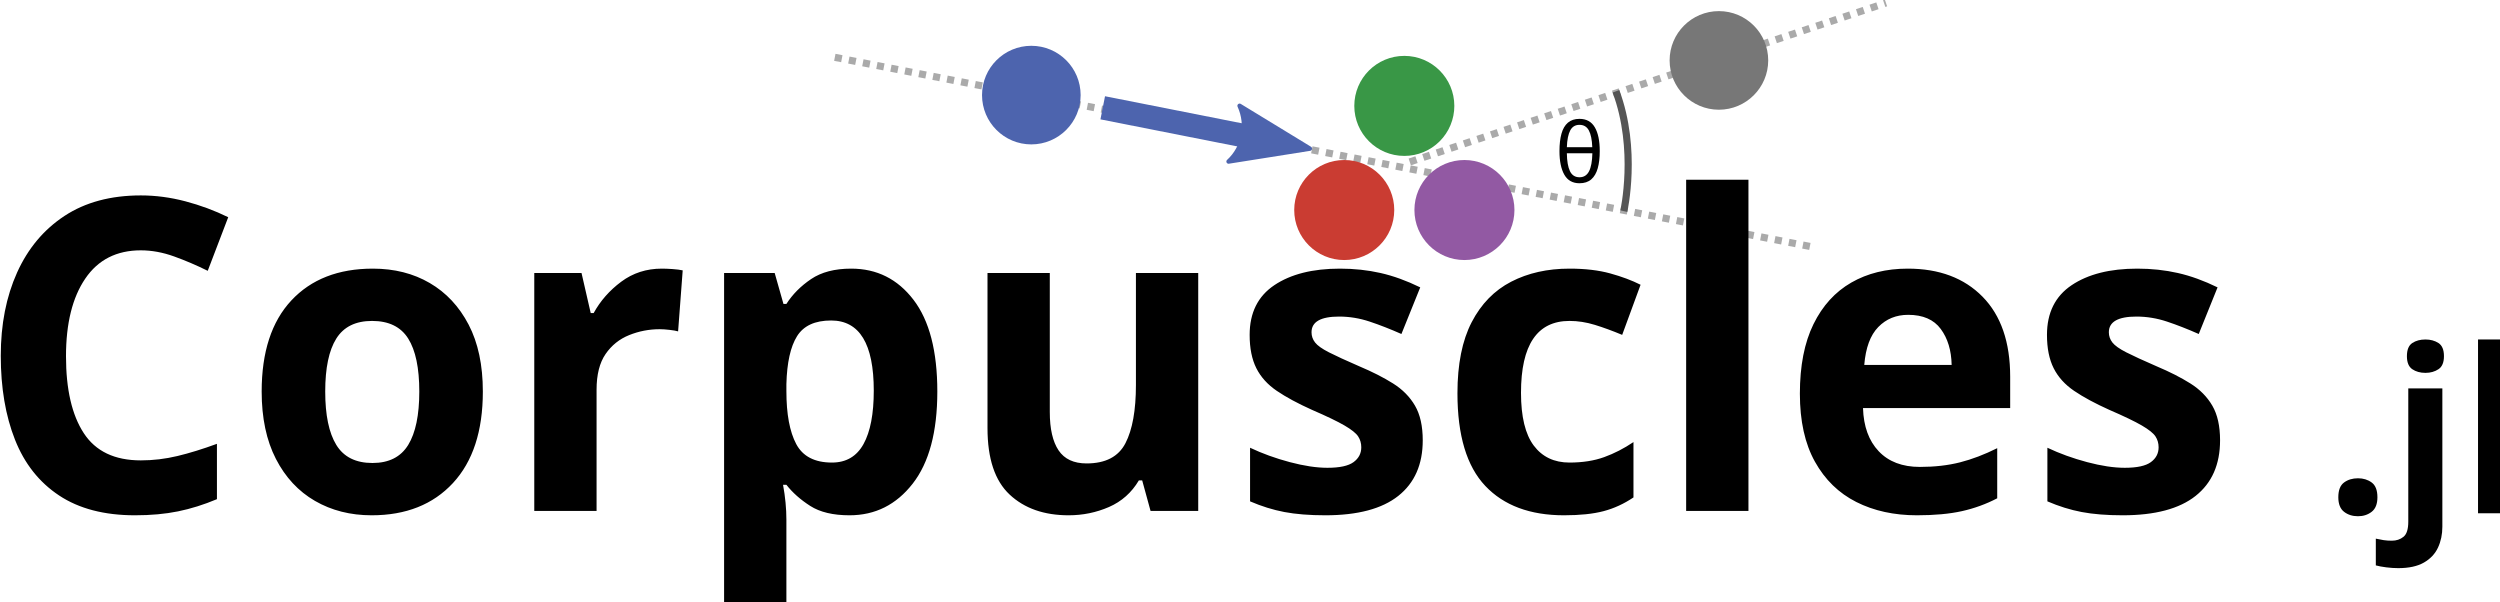
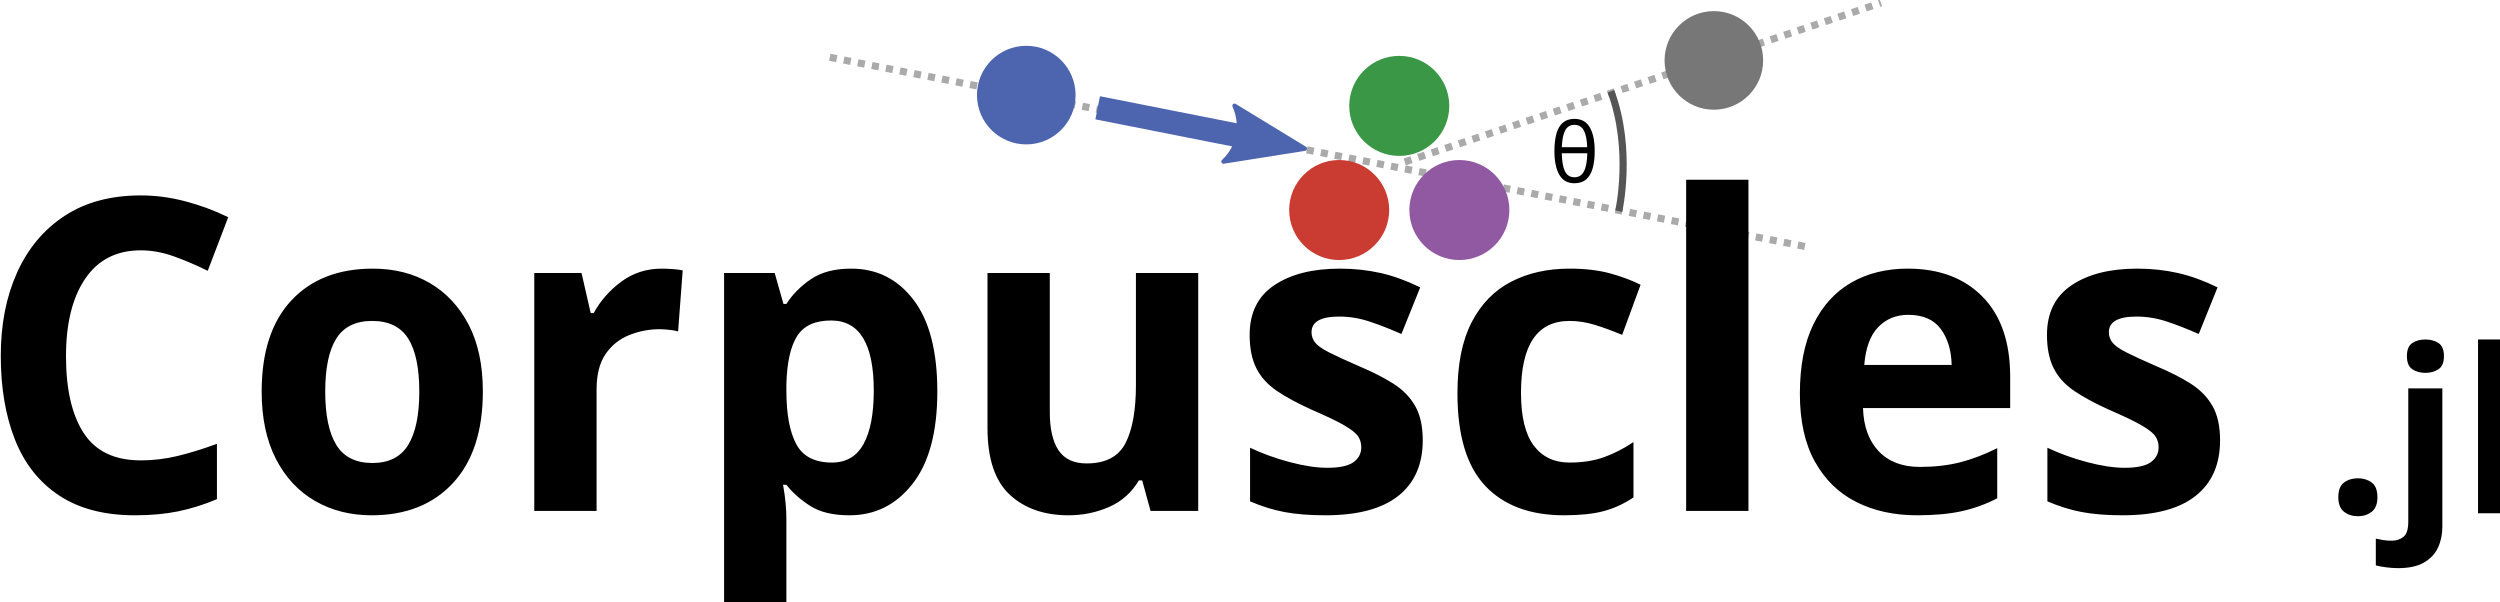
<svg xmlns="http://www.w3.org/2000/svg" viewBox="0 0 219763.56 34038.988" version="1.1" id="svg118" width="1435.05" height="345.083">
  <defs id="defs94">
    <marker orient="auto" refY="0" refX="0" id="Arrow2Send" style="overflow:visible">
      <path id="path4902" style="fill:#4d64ae;fill-opacity:1;fill-rule:evenodd;stroke:#4d64ae;stroke-width:0.625;stroke-linejoin:round;stroke-opacity:1" d="M 8.719,4.034 -2.207,0.016 8.719,-4.002 c -1.745,2.372 -1.735,5.617 -6e-7,8.035 z" transform="matrix(-0.3,0,0,-0.3,0.69,0)" />
    </marker>
    <marker orient="auto" refY="0" refX="0" id="TriangleOutM" style="overflow:visible">
      <path id="path5014" d="M 5.77,0 -2.88,5 V -5 Z" style="fill:#000000;fill-opacity:1;fill-rule:evenodd;stroke:#000000;stroke-width:1pt;stroke-opacity:1" transform="scale(0.4)" />
    </marker>
    <marker orient="auto" refY="0" refX="0" id="TriangleOutL" style="overflow:visible">
      <path id="path5011" d="M 5.77,0 -2.88,5 V -5 Z" style="fill:#000000;fill-opacity:1;fill-rule:evenodd;stroke:#000000;stroke-width:1pt;stroke-opacity:1" transform="scale(0.8)" />
    </marker>
    <marker orient="auto" refY="0" refX="0" id="Arrow1Mend" style="overflow:visible">
      <path id="path4878" d="M 0,0 5,-5 -12.5,0 5,5 Z" style="fill:#000000;fill-opacity:1;fill-rule:evenodd;stroke:#000000;stroke-width:1pt;stroke-opacity:1" transform="matrix(-0.4,0,0,-0.4,-4,0)" />
    </marker>
    <marker orient="auto" refY="0" refX="0" id="Arrow1Lend" style="overflow:visible">
      <path id="path4872" d="M 0,0 5,-5 -12.5,0 5,5 Z" style="fill:#000000;fill-opacity:1;fill-rule:evenodd;stroke:#000000;stroke-width:1pt;stroke-opacity:1" transform="matrix(-0.8,0,0,-0.8,-10,0)" />
    </marker>
    <style id="style92">.cls-1{fill:#1a1a1a;}.cls-2{fill:#4d64ae;}.cls-3{fill:#ca3c32;}.cls-4{fill:#9259a3;}.cls-5{fill:#399746;}</style>
  </defs>
  <g id="layer1" transform="translate(0,40594.808)" />
  <g id="layer2" transform="translate(0,40594.808)">
    <g id="g184" transform="matrix(8.203348,0,0,8.203348,0,-85038.012)">
      <g transform="translate(799.9584,18062.427)" id="g920">
-         <path id="path9145" d="m 8145.693,-13176.64 10481.009,2032.459" style="fill:none;stroke:#aaaaaa;stroke-width:76.57;stroke-linecap:butt;stroke-linejoin:round;stroke-miterlimit:4;stroke-dasharray:76.57, 76.57;stroke-dashoffset:0;stroke-opacity:1" />
+         <path id="path9145" d="m 8091.556,-13176.64 10481.003,2032.459" style="fill:none;stroke:#aaaaaa;stroke-width:76.57;stroke-linecap:butt;stroke-linejoin:round;stroke-miterlimit:4;stroke-dasharray:76.57, 76.57;stroke-dashoffset:0;stroke-opacity:1" />
      </g>
-       <g transform="translate(4426.759,14834.309)" id="g920-8">
+       <g transform="translate(4372.622,14834.309)" id="g920-8">
        <path id="path9145-0" d="m 10679.891,-8827.653 5103.122,-1703.649" style="fill:none;stroke:#aaaaaa;stroke-width:76.57;stroke-linecap:butt;stroke-linejoin:round;stroke-miterlimit:4;stroke-dasharray:76.57, 76.57;stroke-dashoffset:0;stroke-opacity:1" />
      </g>
-       <path id="path9575" d="m 17316.067,5249.571 c 233.342,623.765 84.421,1284.414 84.421,1284.414" style="fill:none;stroke:#555555;stroke-width:76.57;stroke-linecap:butt;stroke-linejoin:miter;stroke-miterlimit:4;stroke-dasharray:none;stroke-dashoffset:0;stroke-opacity:1" />
-       <text id="text9579" y="6226.136" x="16661.926" style="font-style:normal;font-weight:normal;font-size:890.228px;line-height:1.25;font-family:sans-serif;letter-spacing:0px;word-spacing:0px;fill:#000000;fill-opacity:1;stroke:none;stroke-width:22.256" xml:space="preserve">
-         <tspan style="stroke-width:22.256" y="6226.136" x="16661.926" id="tspan9577">θ</tspan>
+       <path id="path9575" d="m 17261.924,5249.571 c 233.342,623.765 84.421,1284.414 84.421,1284.414" style="fill:none;stroke:#555555;stroke-width:76.57;stroke-linecap:butt;stroke-linejoin:miter;stroke-miterlimit:4;stroke-dasharray:none;stroke-dashoffset:0;stroke-opacity:1" />
+       <text id="text9579" y="6226.136" x="16607.777" style="font-style:normal;font-weight:normal;font-size:890.228px;line-height:1.25;font-family:sans-serif;letter-spacing:0px;word-spacing:0px;fill:#000000;fill-opacity:1;stroke:none;stroke-width:22.256" xml:space="preserve">
+         <tspan style="stroke-width:22.256" y="6226.136" x="16607.777" id="tspan9577">θ</tspan>
      </text>
      <text id="text9583" y="9771.397" x="24917.273" style="font-style:normal;font-weight:normal;font-size:6125.6px;line-height:1.25;font-family:sans-serif;letter-spacing:0px;word-spacing:0px;fill:#000000;fill-opacity:1;stroke:none;stroke-width:153.14" xml:space="preserve">
        <tspan style="font-style:normal;font-variant:normal;font-weight:bold;font-stretch:normal;font-size:2450.24px;font-family:'Tamil MN';-inkscape-font-specification:'Tamil MN, Bold';font-variant-ligatures:normal;font-variant-caps:normal;font-variant-numeric:normal;font-feature-settings:normal;text-align:start;writing-mode:lr-tb;text-anchor:start;stroke-width:153.14" y="9771.397" x="24917.273" id="tspan9581">.jl</tspan>
      </text>
-       <g transform="matrix(59.36326,0,0,59.36326,9735.441,3662.124)" id="g898">
+       <g transform="matrix(59.36326,0,0,59.36326,9681.304,3662.124)" id="g898">
        <g id="g893">
          <path style="fill:#4d64ae" d="m 22.17,36.33 a 8.9,8.9 0 1 1 8.9,-8.9 8.91,8.91 0 0 1 -8.9,8.9 z" class="cls-2" id="path19" />
        </g>
      </g>
-       <g transform="matrix(154.2726,0,0,154.2726,1031.309,1757.146)" id="g890">
+       <g transform="matrix(154.2726,0,0,154.2726,977.1715,1757.146)" id="g890">
        <path id="path13" class="cls-3" d="m 86.682,34.36 a 3.474,3.474 0 1 1 3.478,-3.474 3.478,3.478 0 0 1 -3.478,3.474 z" style="fill:#ca3c32;stroke-width:0.39" />
        <path id="path25" class="cls-4" d="m 95.031,34.36 a 3.474,3.474 0 1 1 3.478,-3.474 3.478,3.478 0 0 1 -3.478,3.474 z" style="fill:#9259a3;stroke-width:0.39" />
        <path id="path31" class="cls-5" d="m 90.859,27.127 a 3.474,3.474 0 1 1 3.474,-3.474 3.47,3.47 0 0 1 -3.474,3.474 z" style="fill:#399746;stroke-width:0.39" />
      </g>
-       <path id="path5151" d="m 11816.672,5426.561 1884.397,372.6" style="fill:#4d64ae;fill-opacity:1;stroke:#4d64ae;stroke-width:252.572;stroke-linecap:butt;stroke-linejoin:miter;stroke-miterlimit:0;stroke-dasharray:none;stroke-opacity:1;marker-end:url(#Arrow2Send)" />
-       <g style="fill:#777777;fill-opacity:1" transform="matrix(59.36326,0,0,59.36326,17103.471,3290.472)" id="g898-9">
+       <path id="path5151" d="m 11762.529,5426.561 1884.397,372.6" style="fill:#4d64ae;fill-opacity:1;stroke:#4d64ae;stroke-width:252.572;stroke-linecap:butt;stroke-linejoin:miter;stroke-miterlimit:0;stroke-dasharray:none;stroke-opacity:1;marker-end:url(#Arrow2Send)" />
+       <g style="fill:#777777;fill-opacity:1" transform="matrix(59.36326,0,0,59.36326,17049.328,3290.472)" id="g898-9">
        <g style="fill:#777777;fill-opacity:1" id="g893-3">
          <path style="fill:#777777;fill-opacity:1" d="m 22.17,36.33 a 8.9,8.9 0 1 1 8.9,-8.9 8.91,8.91 0 0 1 -8.9,8.9 z" class="cls-2" id="path19-6" />
        </g>
      </g>
      <text xml:space="preserve" style="font-style:normal;font-weight:normal;font-size:762.352px;line-height:1.25;font-family:sans-serif;letter-spacing:0px;word-spacing:0px;fill:#000000;fill-opacity:1;stroke:none;stroke-width:19.059" x="-256.847" y="9546.598" id="text54" transform="scale(0.9794949,1.020934)">
        <tspan id="tspan52" x="-256.847" y="9546.598" style="font-style:normal;font-variant:normal;font-weight:bold;font-stretch:normal;font-size:4574.11px;font-family:'Tamil MN';-inkscape-font-specification:'Tamil MN, Bold';font-variant-ligatures:normal;font-variant-caps:normal;font-variant-numeric:normal;font-feature-settings:normal;text-align:start;writing-mode:lr-tb;text-anchor:start;stroke-width:19.059">Corpuscles</tspan>
      </text>
    </g>
  </g>
</svg>
